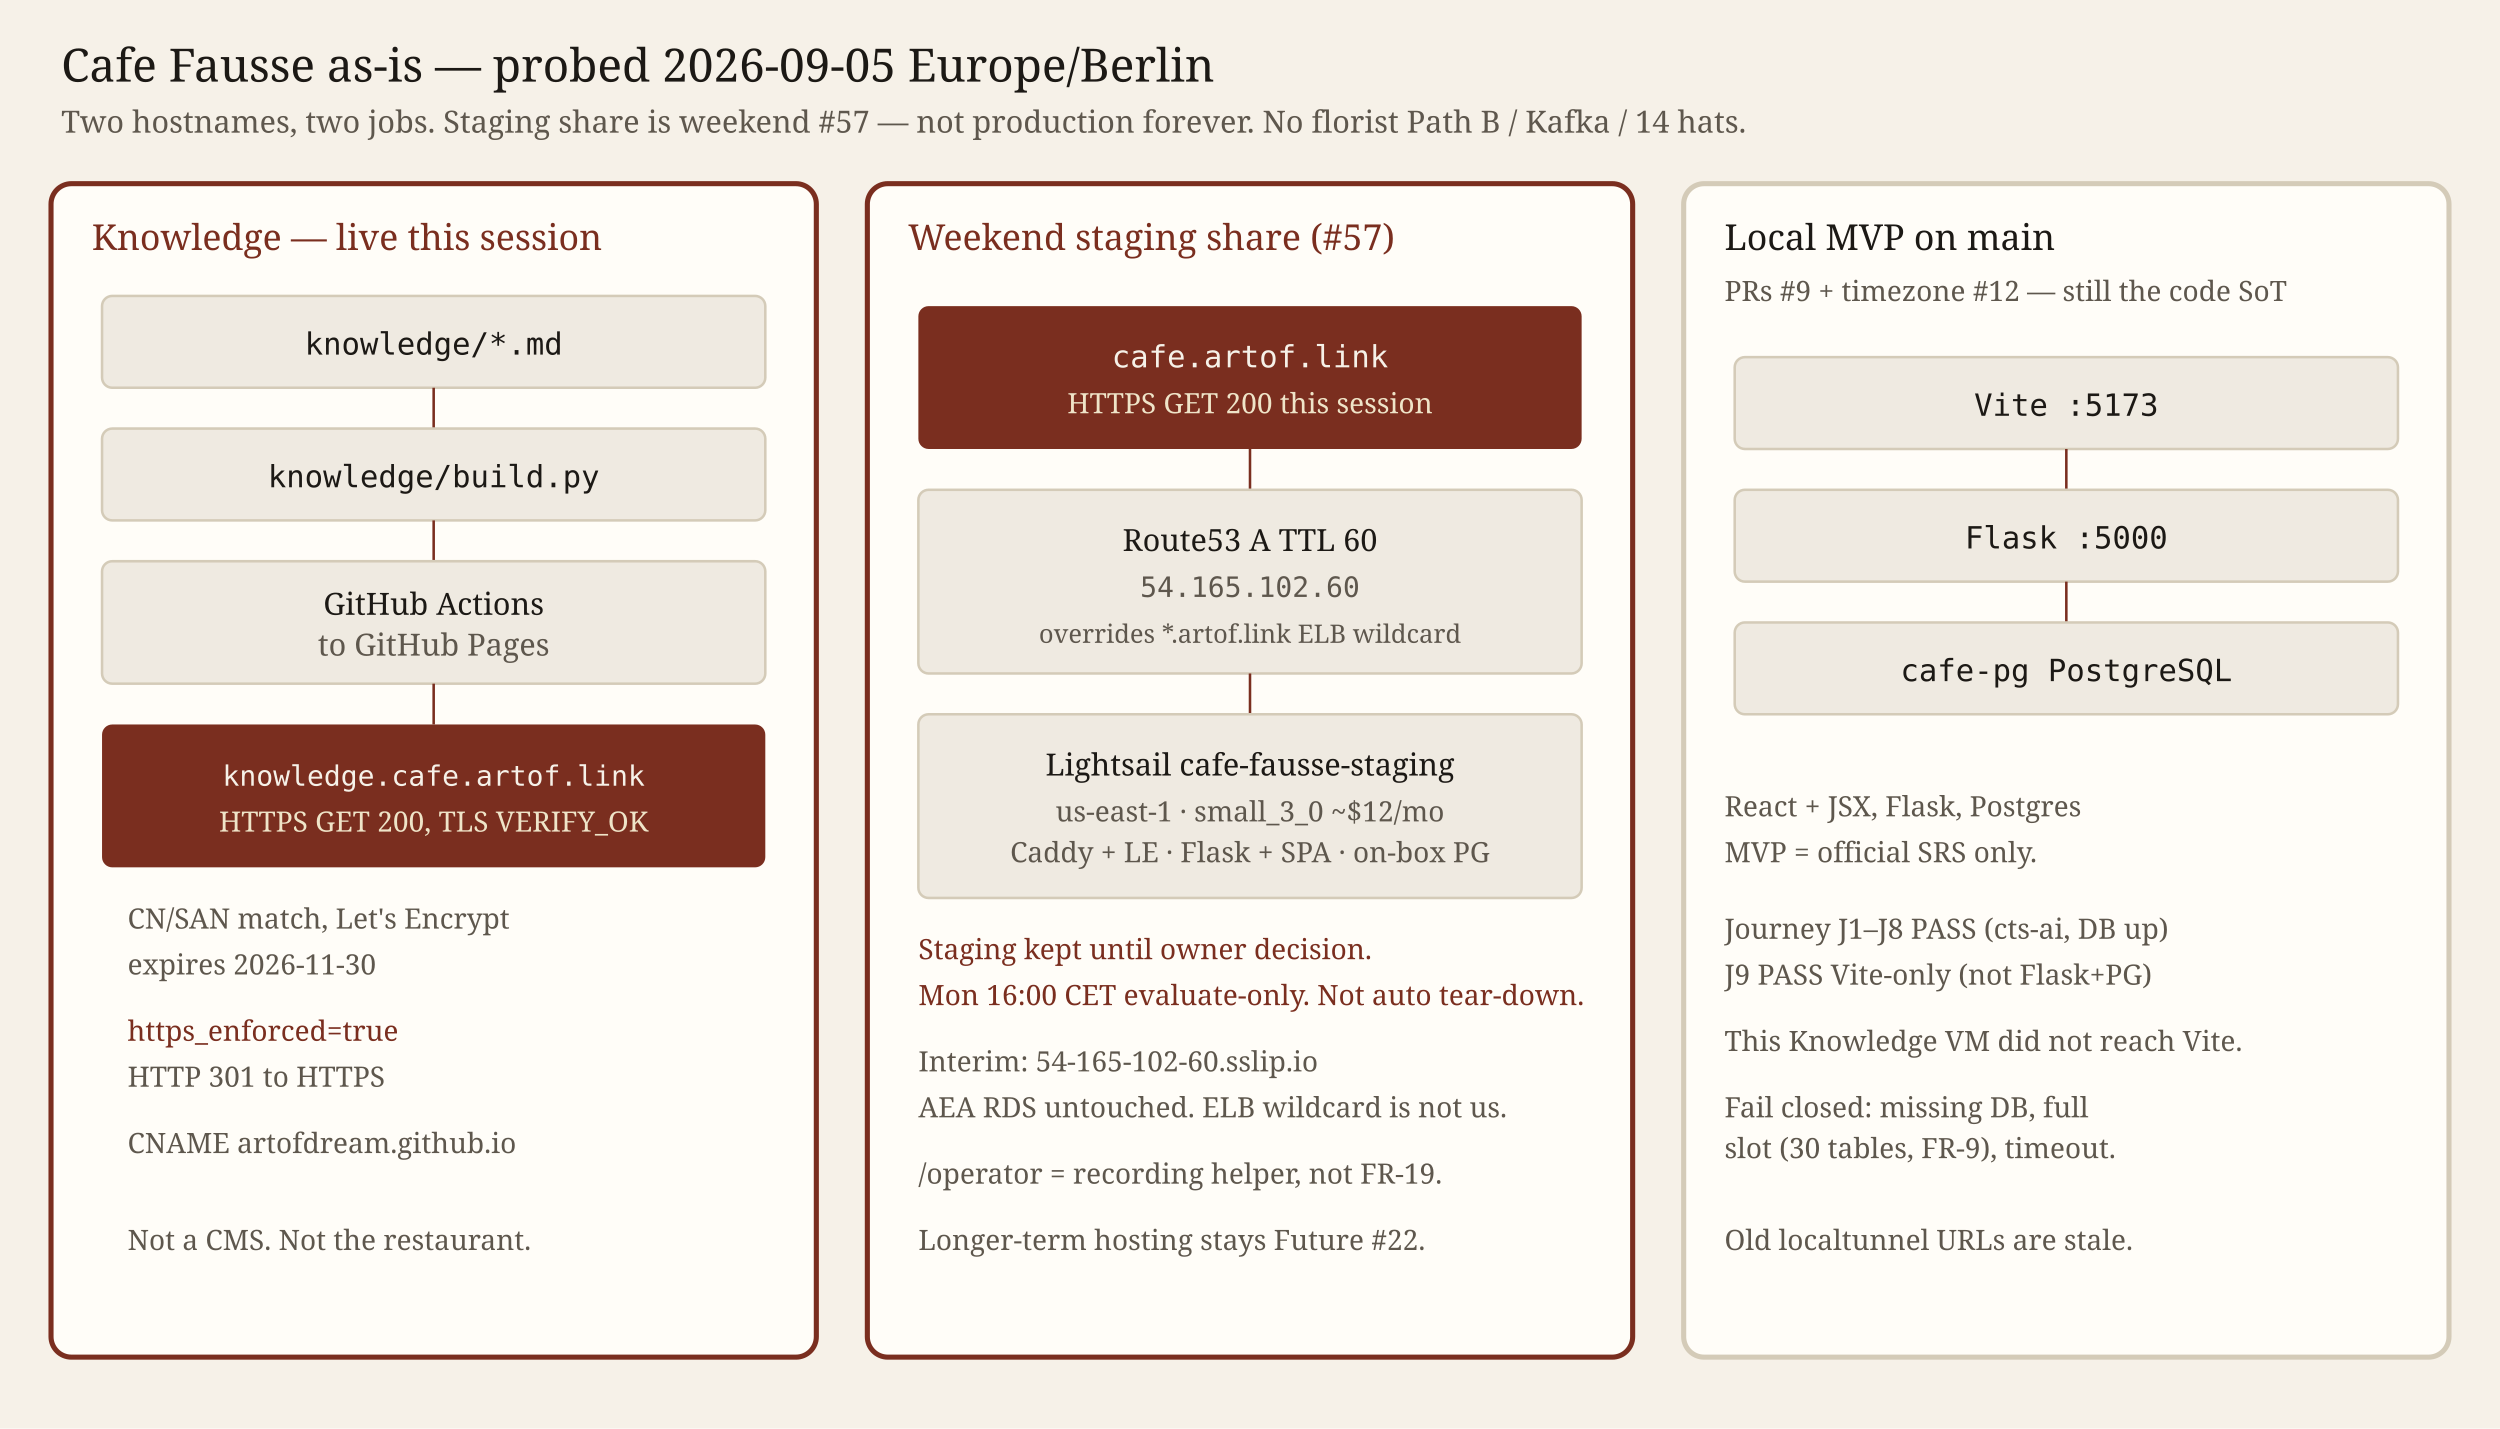
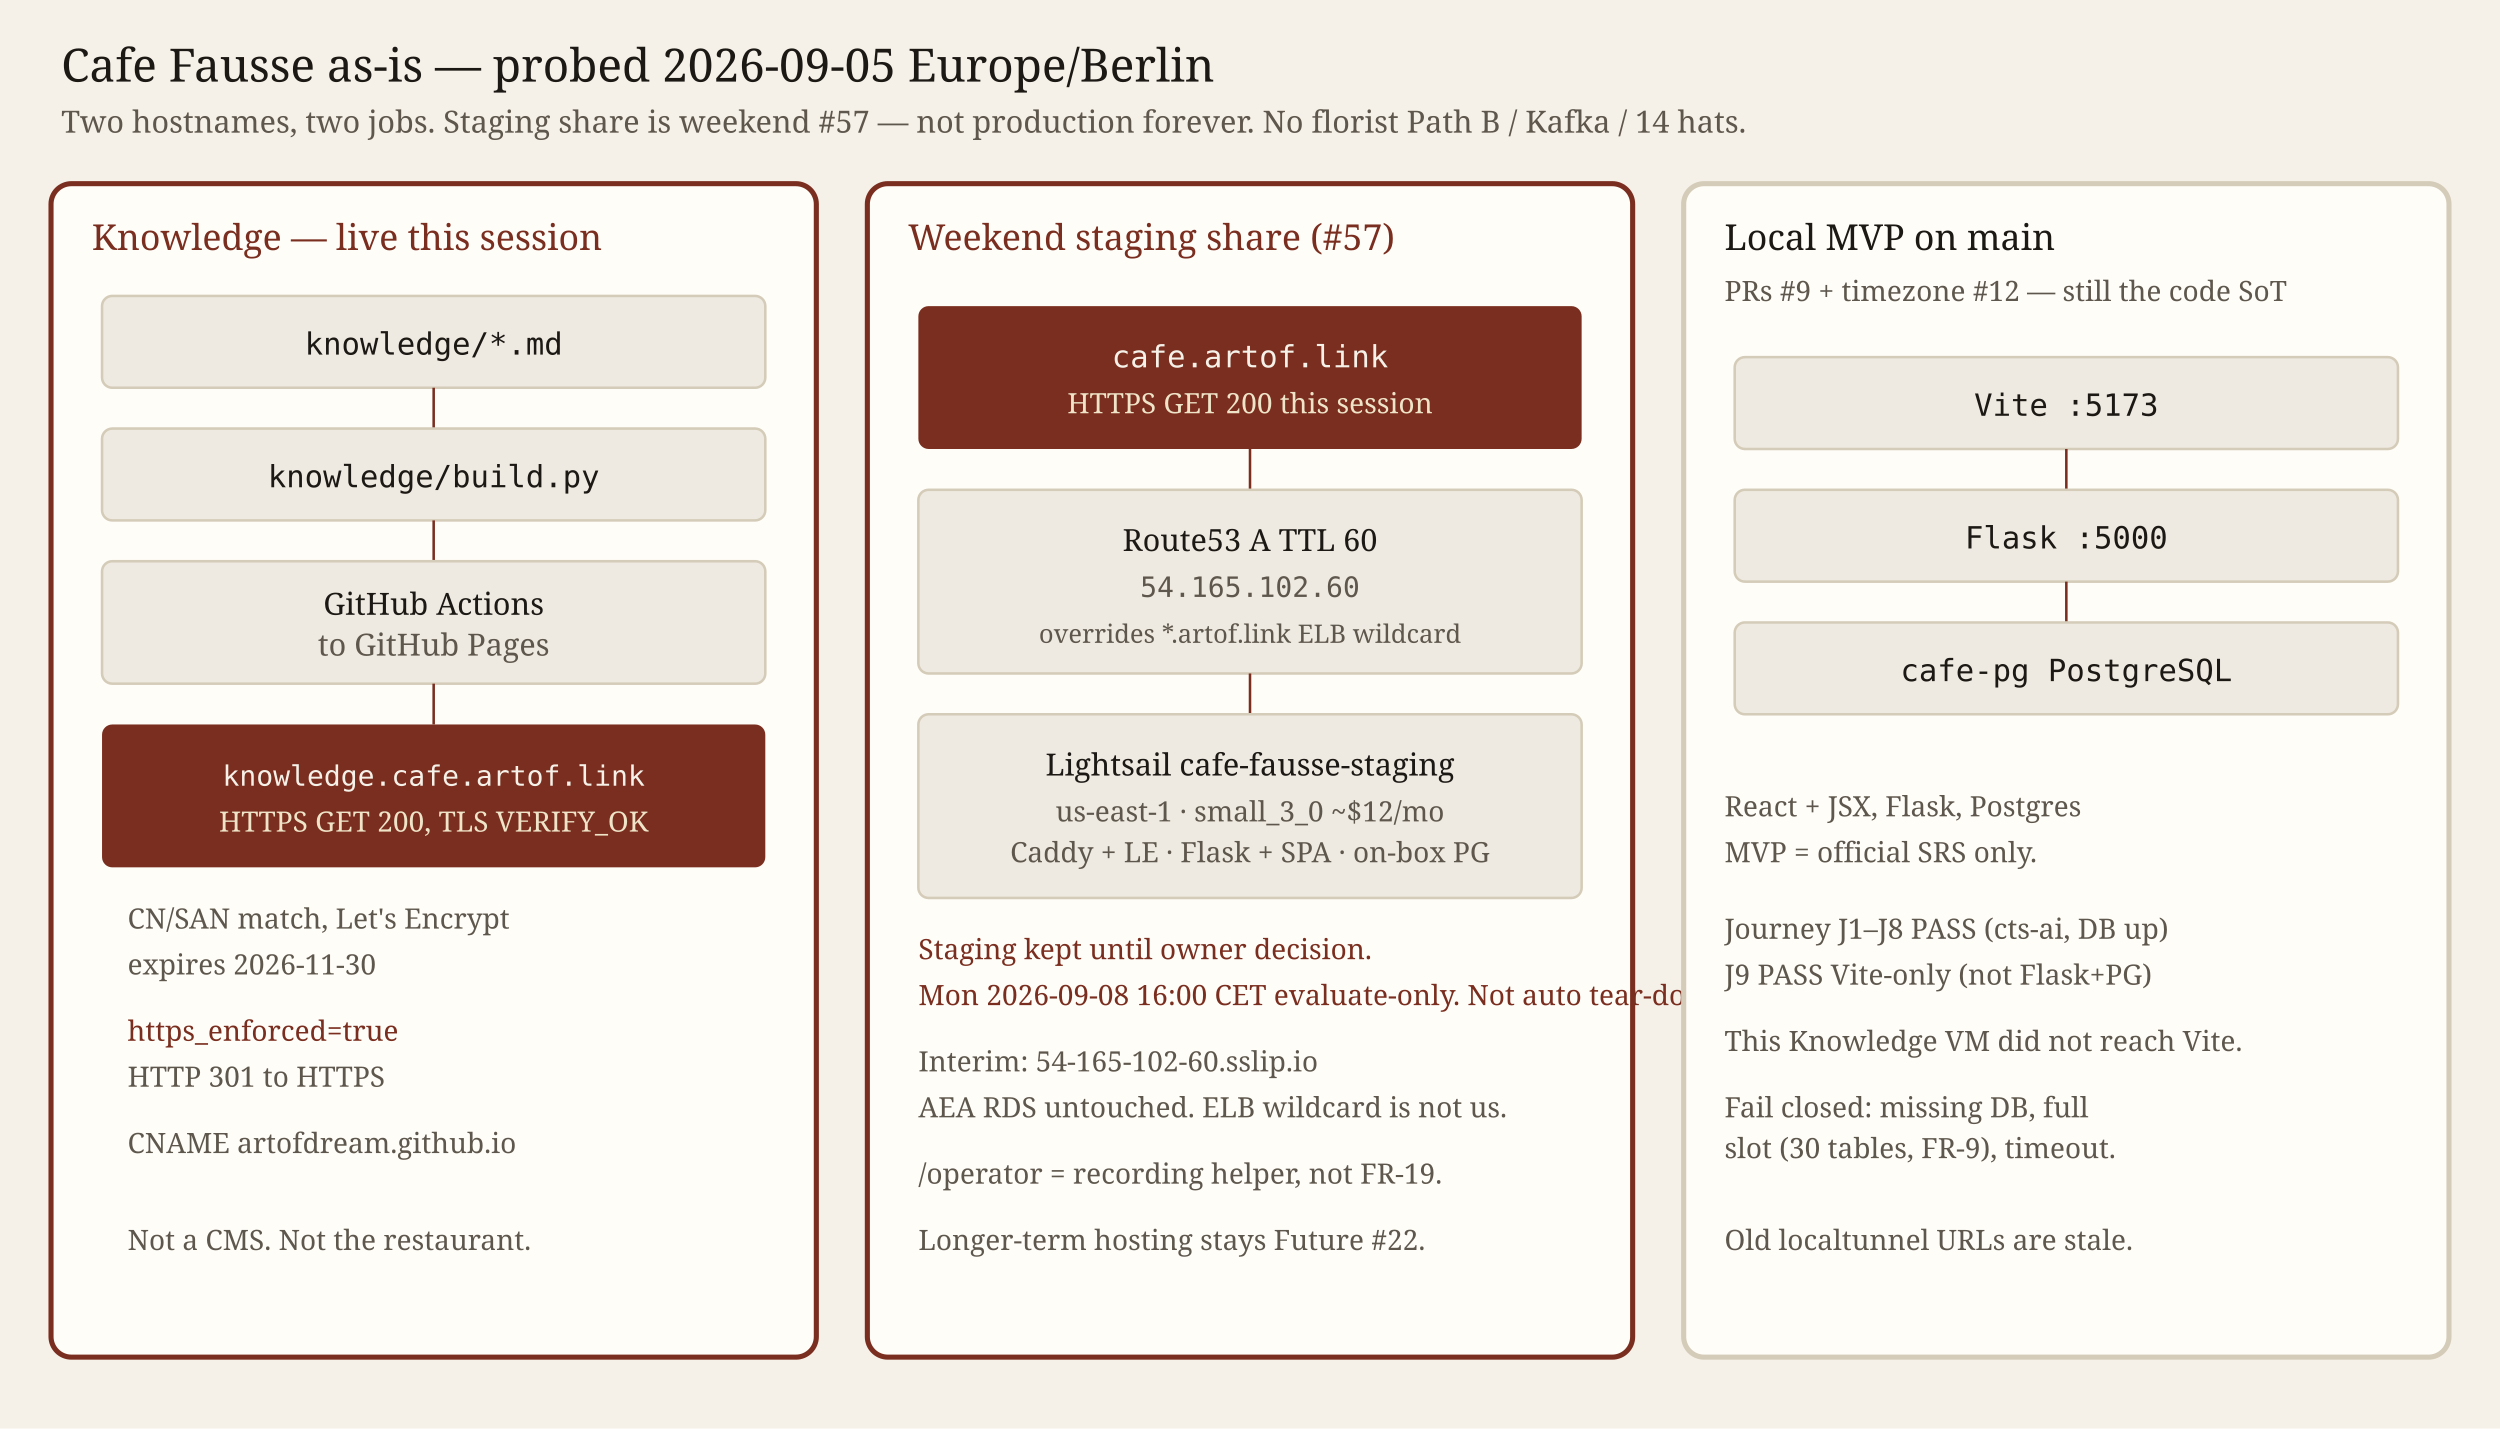
<svg xmlns="http://www.w3.org/2000/svg" viewBox="0 0 980 560" role="img" aria-labelledby="t1 d1">
  <rect width="980" height="560" fill="#f6f1e8" />
  <text x="24" y="32" font-family="Georgia, serif" font-size="18" fill="#1c1915">Cafe Fausse as-is — probed 2026-09-05 Europe/Berlin</text>
  <text x="24" y="52" font-family="Georgia, serif" font-size="12" fill="#5e574d">Two hostnames, two jobs. Staging share is weekend #57 — not production forever. No florist Path B / Kafka / 14 hats.</text>
  <rect x="20" y="72" width="300" height="460" rx="8" fill="#fffdf8" stroke="#7a2e1f" stroke-width="2" />
  <text x="36" y="98" font-family="Georgia, serif" font-size="14" fill="#7a2e1f">Knowledge — live this session</text>
  <rect x="40" y="116" width="260" height="36" rx="4" fill="#efeae1" stroke="#d4cbb8" />
  <text x="170" y="139" text-anchor="middle" font-family="ui-monospace, monospace" font-size="12" fill="#1c1915">knowledge/*.md</text>
  <line x1="170" y1="152" x2="170" y2="168" stroke="#7a2e1f" />
  <rect x="40" y="168" width="260" height="36" rx="4" fill="#efeae1" stroke="#d4cbb8" />
  <text x="170" y="191" text-anchor="middle" font-family="ui-monospace, monospace" font-size="12" fill="#1c1915">knowledge/build.py</text>
  <line x1="170" y1="204" x2="170" y2="220" stroke="#7a2e1f" />
  <rect x="40" y="220" width="260" height="48" rx="4" fill="#efeae1" stroke="#d4cbb8" />
  <text x="170" y="241" text-anchor="middle" font-family="Georgia, serif" font-size="12" fill="#1c1915">GitHub Actions</text>
  <text x="170" y="257" text-anchor="middle" font-family="Georgia, serif" font-size="12" fill="#5e574d">to GitHub Pages</text>
  <line x1="170" y1="268" x2="170" y2="284" stroke="#7a2e1f" />
  <rect x="40" y="284" width="260" height="56" rx="4" fill="#7a2e1f" />
  <text x="170" y="308" text-anchor="middle" font-family="ui-monospace, monospace" font-size="11" fill="#f6f1e8">knowledge.cafe.artof.link</text>
  <text x="170" y="326" text-anchor="middle" font-family="Georgia, serif" font-size="11" fill="#efe4c8">HTTPS GET 200, TLS VERIFY_OK</text>
  <text x="50" y="364" font-family="Georgia, serif" font-size="11" fill="#5e574d">CN/SAN match, Let's Encrypt</text>
  <text x="50" y="382" font-family="Georgia, serif" font-size="11" fill="#5e574d">expires 2026-11-30</text>
  <text x="50" y="408" font-family="Georgia, serif" font-size="11" fill="#7a2e1f">https_enforced=true</text>
  <text x="50" y="426" font-family="Georgia, serif" font-size="11" fill="#5e574d">HTTP 301 to HTTPS</text>
  <text x="50" y="452" font-family="Georgia, serif" font-size="11" fill="#5e574d">CNAME artofdream.github.io</text>
  <text x="50" y="490" font-family="Georgia, serif" font-size="11" fill="#5e574d">Not a CMS. Not the restaurant.</text>
  <rect x="340" y="72" width="300" height="460" rx="8" fill="#fffdf8" stroke="#7a2e1f" stroke-width="2" />
  <text x="356" y="98" font-family="Georgia, serif" font-size="14" fill="#7a2e1f">Weekend staging share (#57)</text>
  <rect x="360" y="120" width="260" height="56" rx="4" fill="#7a2e1f" />
  <text x="490" y="144" text-anchor="middle" font-family="ui-monospace, monospace" font-size="12" fill="#f6f1e8">cafe.artof.link</text>
  <text x="490" y="162" text-anchor="middle" font-family="Georgia, serif" font-size="11" fill="#efe4c8">HTTPS GET 200 this session</text>
  <line x1="490" y1="176" x2="490" y2="192" stroke="#7a2e1f" />
  <rect x="360" y="192" width="260" height="72" rx="4" fill="#efeae1" stroke="#d4cbb8" />
  <text x="490" y="216" text-anchor="middle" font-family="Georgia, serif" font-size="12" fill="#1c1915">Route53 A TTL 60</text>
  <text x="490" y="234" text-anchor="middle" font-family="ui-monospace, monospace" font-size="11" fill="#5e574d">54.165.102.60</text>
  <text x="490" y="252" text-anchor="middle" font-family="Georgia, serif" font-size="10" fill="#5e574d">overrides *.artof.link ELB wildcard</text>
  <line x1="490" y1="264" x2="490" y2="280" stroke="#7a2e1f" />
  <rect x="360" y="280" width="260" height="72" rx="4" fill="#efeae1" stroke="#d4cbb8" />
  <text x="490" y="304" text-anchor="middle" font-family="Georgia, serif" font-size="12" fill="#1c1915">Lightsail cafe-fausse-staging</text>
  <text x="490" y="322" text-anchor="middle" font-family="Georgia, serif" font-size="11" fill="#5e574d">us-east-1 · small_3_0 ~$12/mo</text>
  <text x="490" y="338" text-anchor="middle" font-family="Georgia, serif" font-size="11" fill="#5e574d">Caddy + LE · Flask + SPA · on-box PG</text>
  <text x="360" y="376" font-family="Georgia, serif" font-size="11" fill="#7a2e1f">Staging kept until owner decision.</text>
-   <text x="360" y="394" font-family="Georgia, serif" font-size="11" fill="#7a2e1f">Mon 16:00 CET evaluate-only. Not auto tear-down.</text>
+   <text x="360" y="394" font-family="Georgia, serif" font-size="11" fill="#7a2e1f">Mon 2026-09-08 16:00 CET evaluate-only. Not auto tear-down.</text>
  <text x="360" y="420" font-family="Georgia, serif" font-size="11" fill="#5e574d">Interim: 54-165-102-60.sslip.io</text>
  <text x="360" y="438" font-family="Georgia, serif" font-size="11" fill="#5e574d">AEA RDS untouched. ELB wildcard is not us.</text>
  <text x="360" y="464" font-family="Georgia, serif" font-size="11" fill="#5e574d">/operator = recording helper, not FR-19.</text>
  <text x="360" y="490" font-family="Georgia, serif" font-size="11" fill="#5e574d">Longer-term hosting stays Future #22.</text>
  <rect x="660" y="72" width="300" height="460" rx="8" fill="#fffdf8" stroke="#d4cbb8" stroke-width="2" />
  <text x="676" y="98" font-family="Georgia, serif" font-size="14" fill="#1c1915">Local MVP on main</text>
  <text x="676" y="118" font-family="Georgia, serif" font-size="11" fill="#5e574d">PRs #9 + timezone #12 — still the code SoT</text>
  <rect x="680" y="140" width="260" height="36" rx="4" fill="#efeae1" stroke="#d4cbb8" />
  <text x="810" y="163" text-anchor="middle" font-family="ui-monospace, monospace" font-size="12" fill="#1c1915">Vite :5173</text>
  <line x1="810" y1="176" x2="810" y2="192" stroke="#7a2e1f" />
  <rect x="680" y="192" width="260" height="36" rx="4" fill="#efeae1" stroke="#d4cbb8" />
  <text x="810" y="215" text-anchor="middle" font-family="ui-monospace, monospace" font-size="12" fill="#1c1915">Flask :5000</text>
  <line x1="810" y1="228" x2="810" y2="244" stroke="#7a2e1f" />
  <rect x="680" y="244" width="260" height="36" rx="4" fill="#efeae1" stroke="#d4cbb8" />
  <text x="810" y="267" text-anchor="middle" font-family="ui-monospace, monospace" font-size="12" fill="#1c1915">cafe-pg PostgreSQL</text>
  <text x="676" y="320" font-family="Georgia, serif" font-size="11" fill="#5e574d">React + JSX, Flask, Postgres</text>
  <text x="676" y="338" font-family="Georgia, serif" font-size="11" fill="#5e574d">MVP = official SRS only.</text>
  <text x="676" y="368" font-family="Georgia, serif" font-size="11" fill="#5e574d">Journey J1–J8 PASS (cts-ai, DB up)</text>
  <text x="676" y="386" font-family="Georgia, serif" font-size="11" fill="#5e574d">J9 PASS Vite-only (not Flask+PG)</text>
  <text x="676" y="412" font-family="Georgia, serif" font-size="11" fill="#5e574d">This Knowledge VM did not reach Vite.</text>
  <text x="676" y="438" font-family="Georgia, serif" font-size="11" fill="#5e574d">Fail closed: missing DB, full</text>
  <text x="676" y="454" font-family="Georgia, serif" font-size="11" fill="#5e574d">slot (30 tables, FR-9), timeout.</text>
  <text x="676" y="490" font-family="Georgia, serif" font-size="11" fill="#5e574d">Old localtunnel URLs are stale.</text>
</svg>
